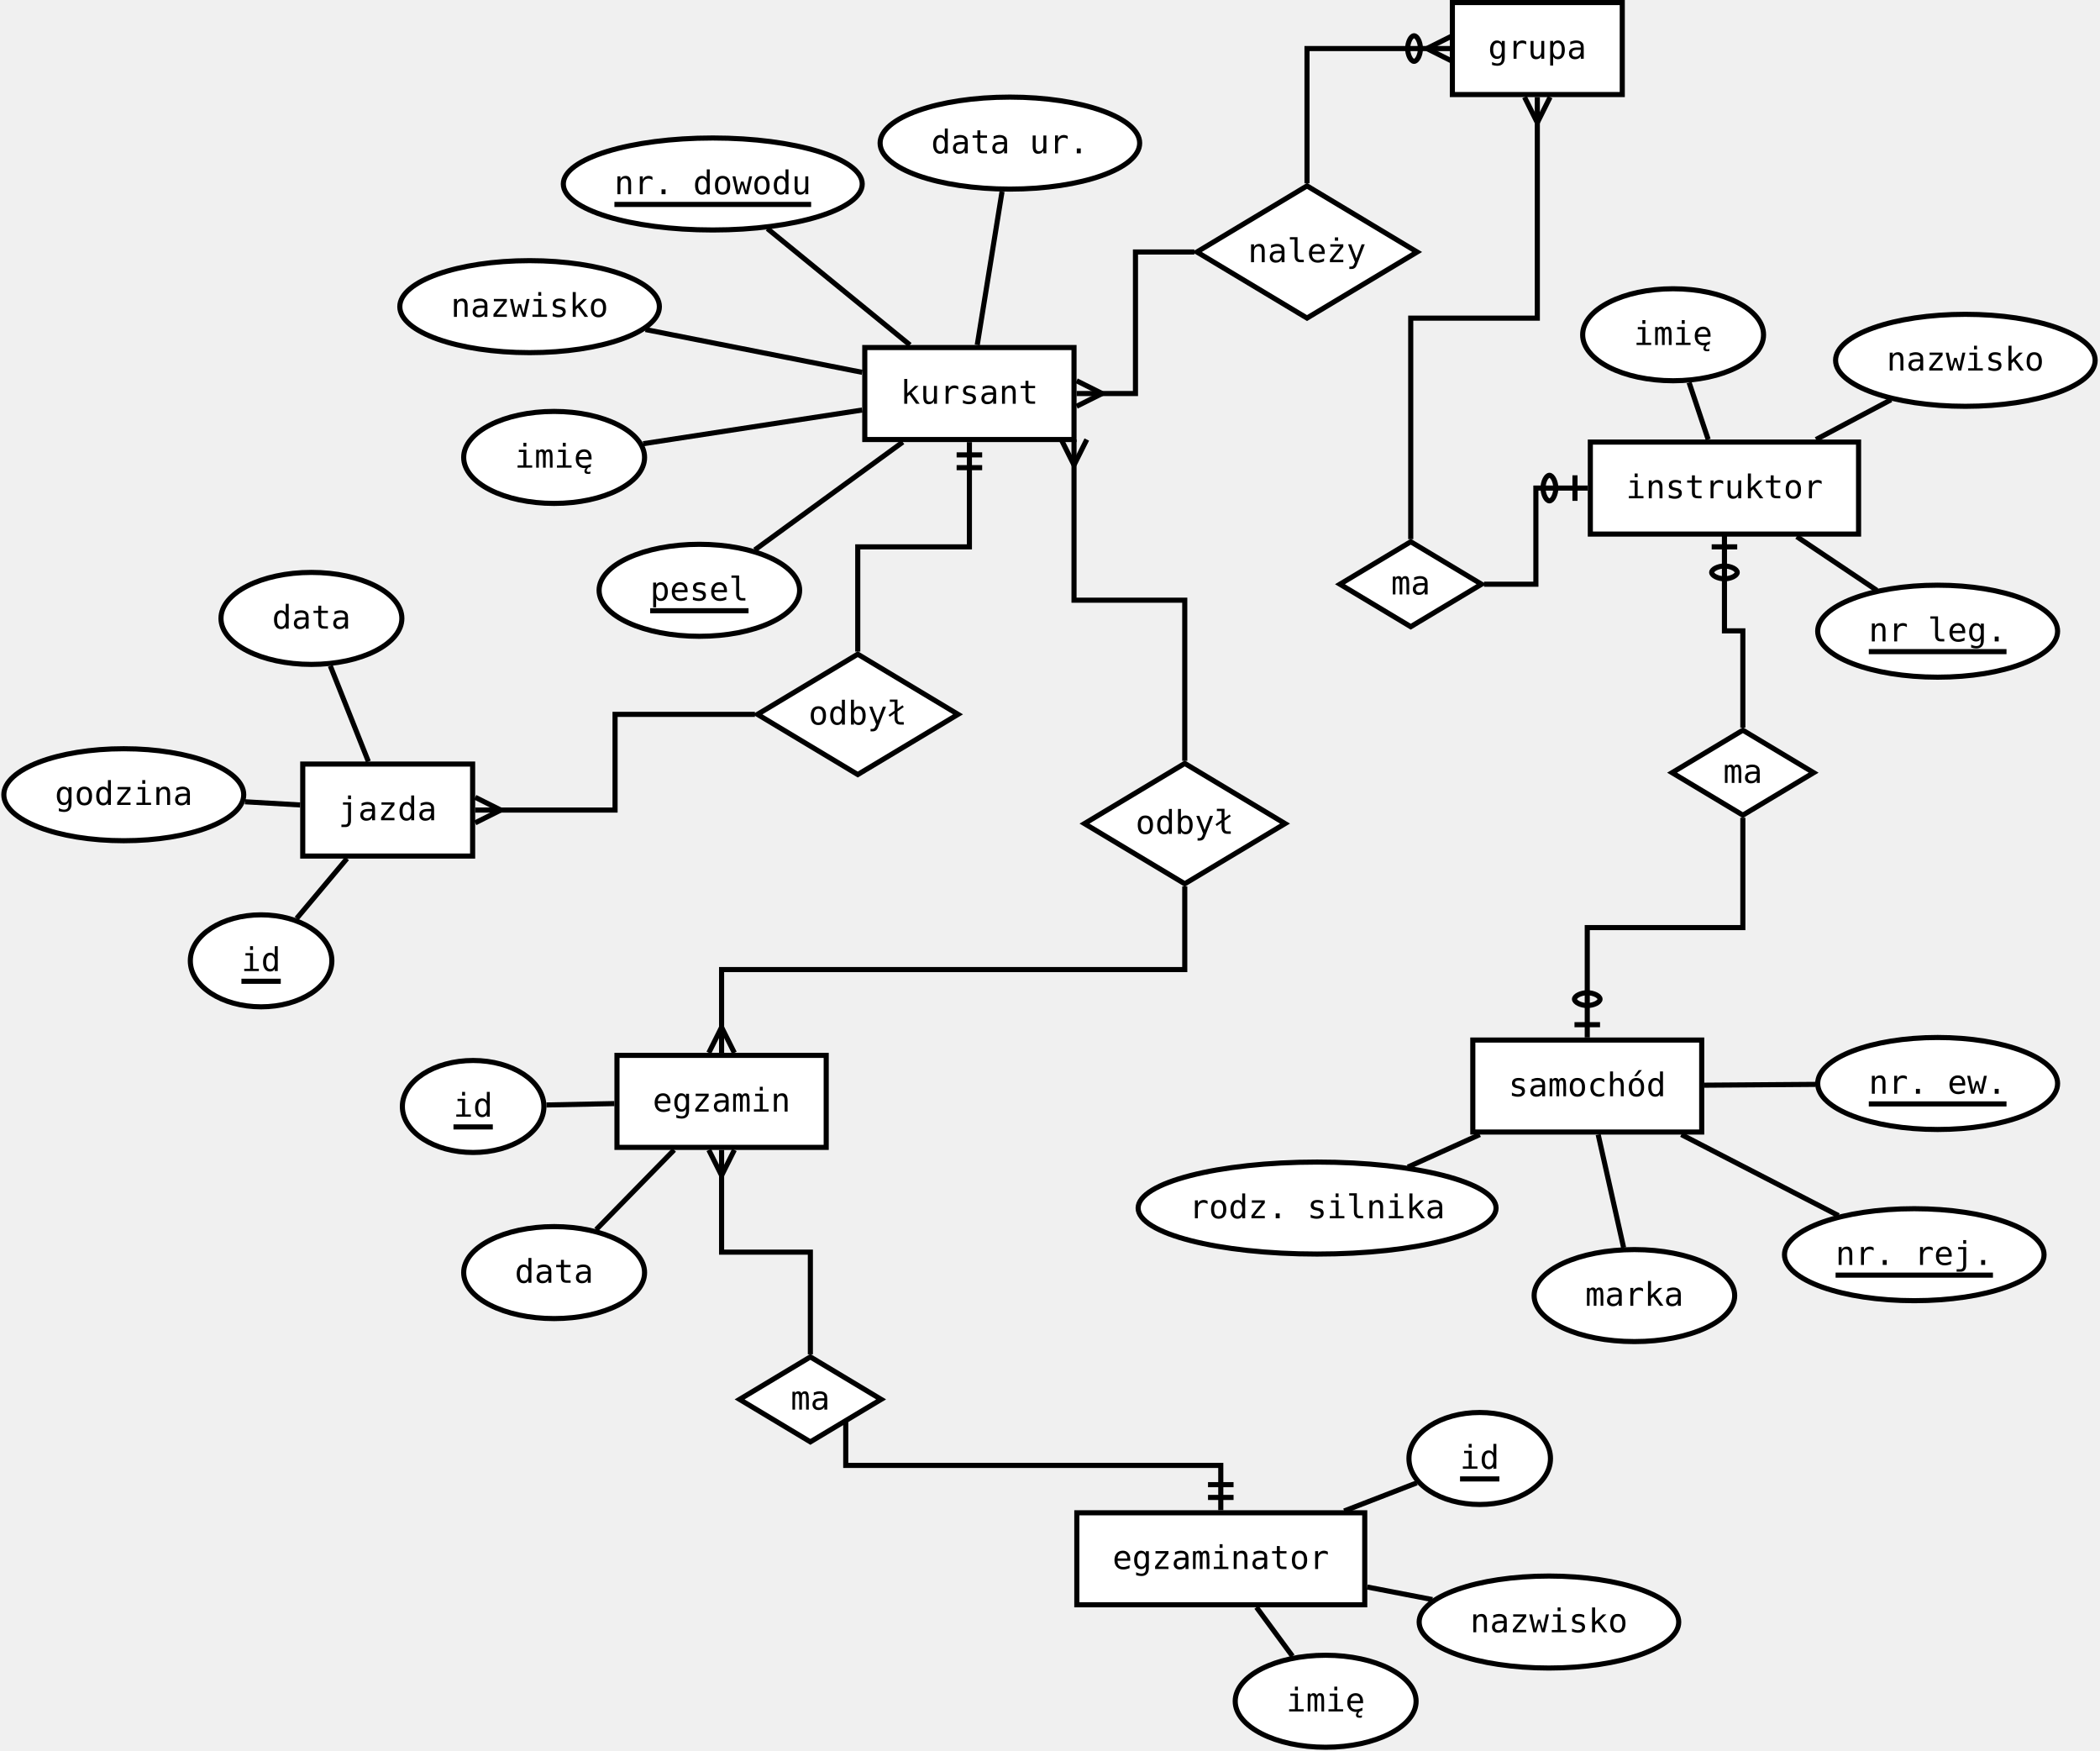
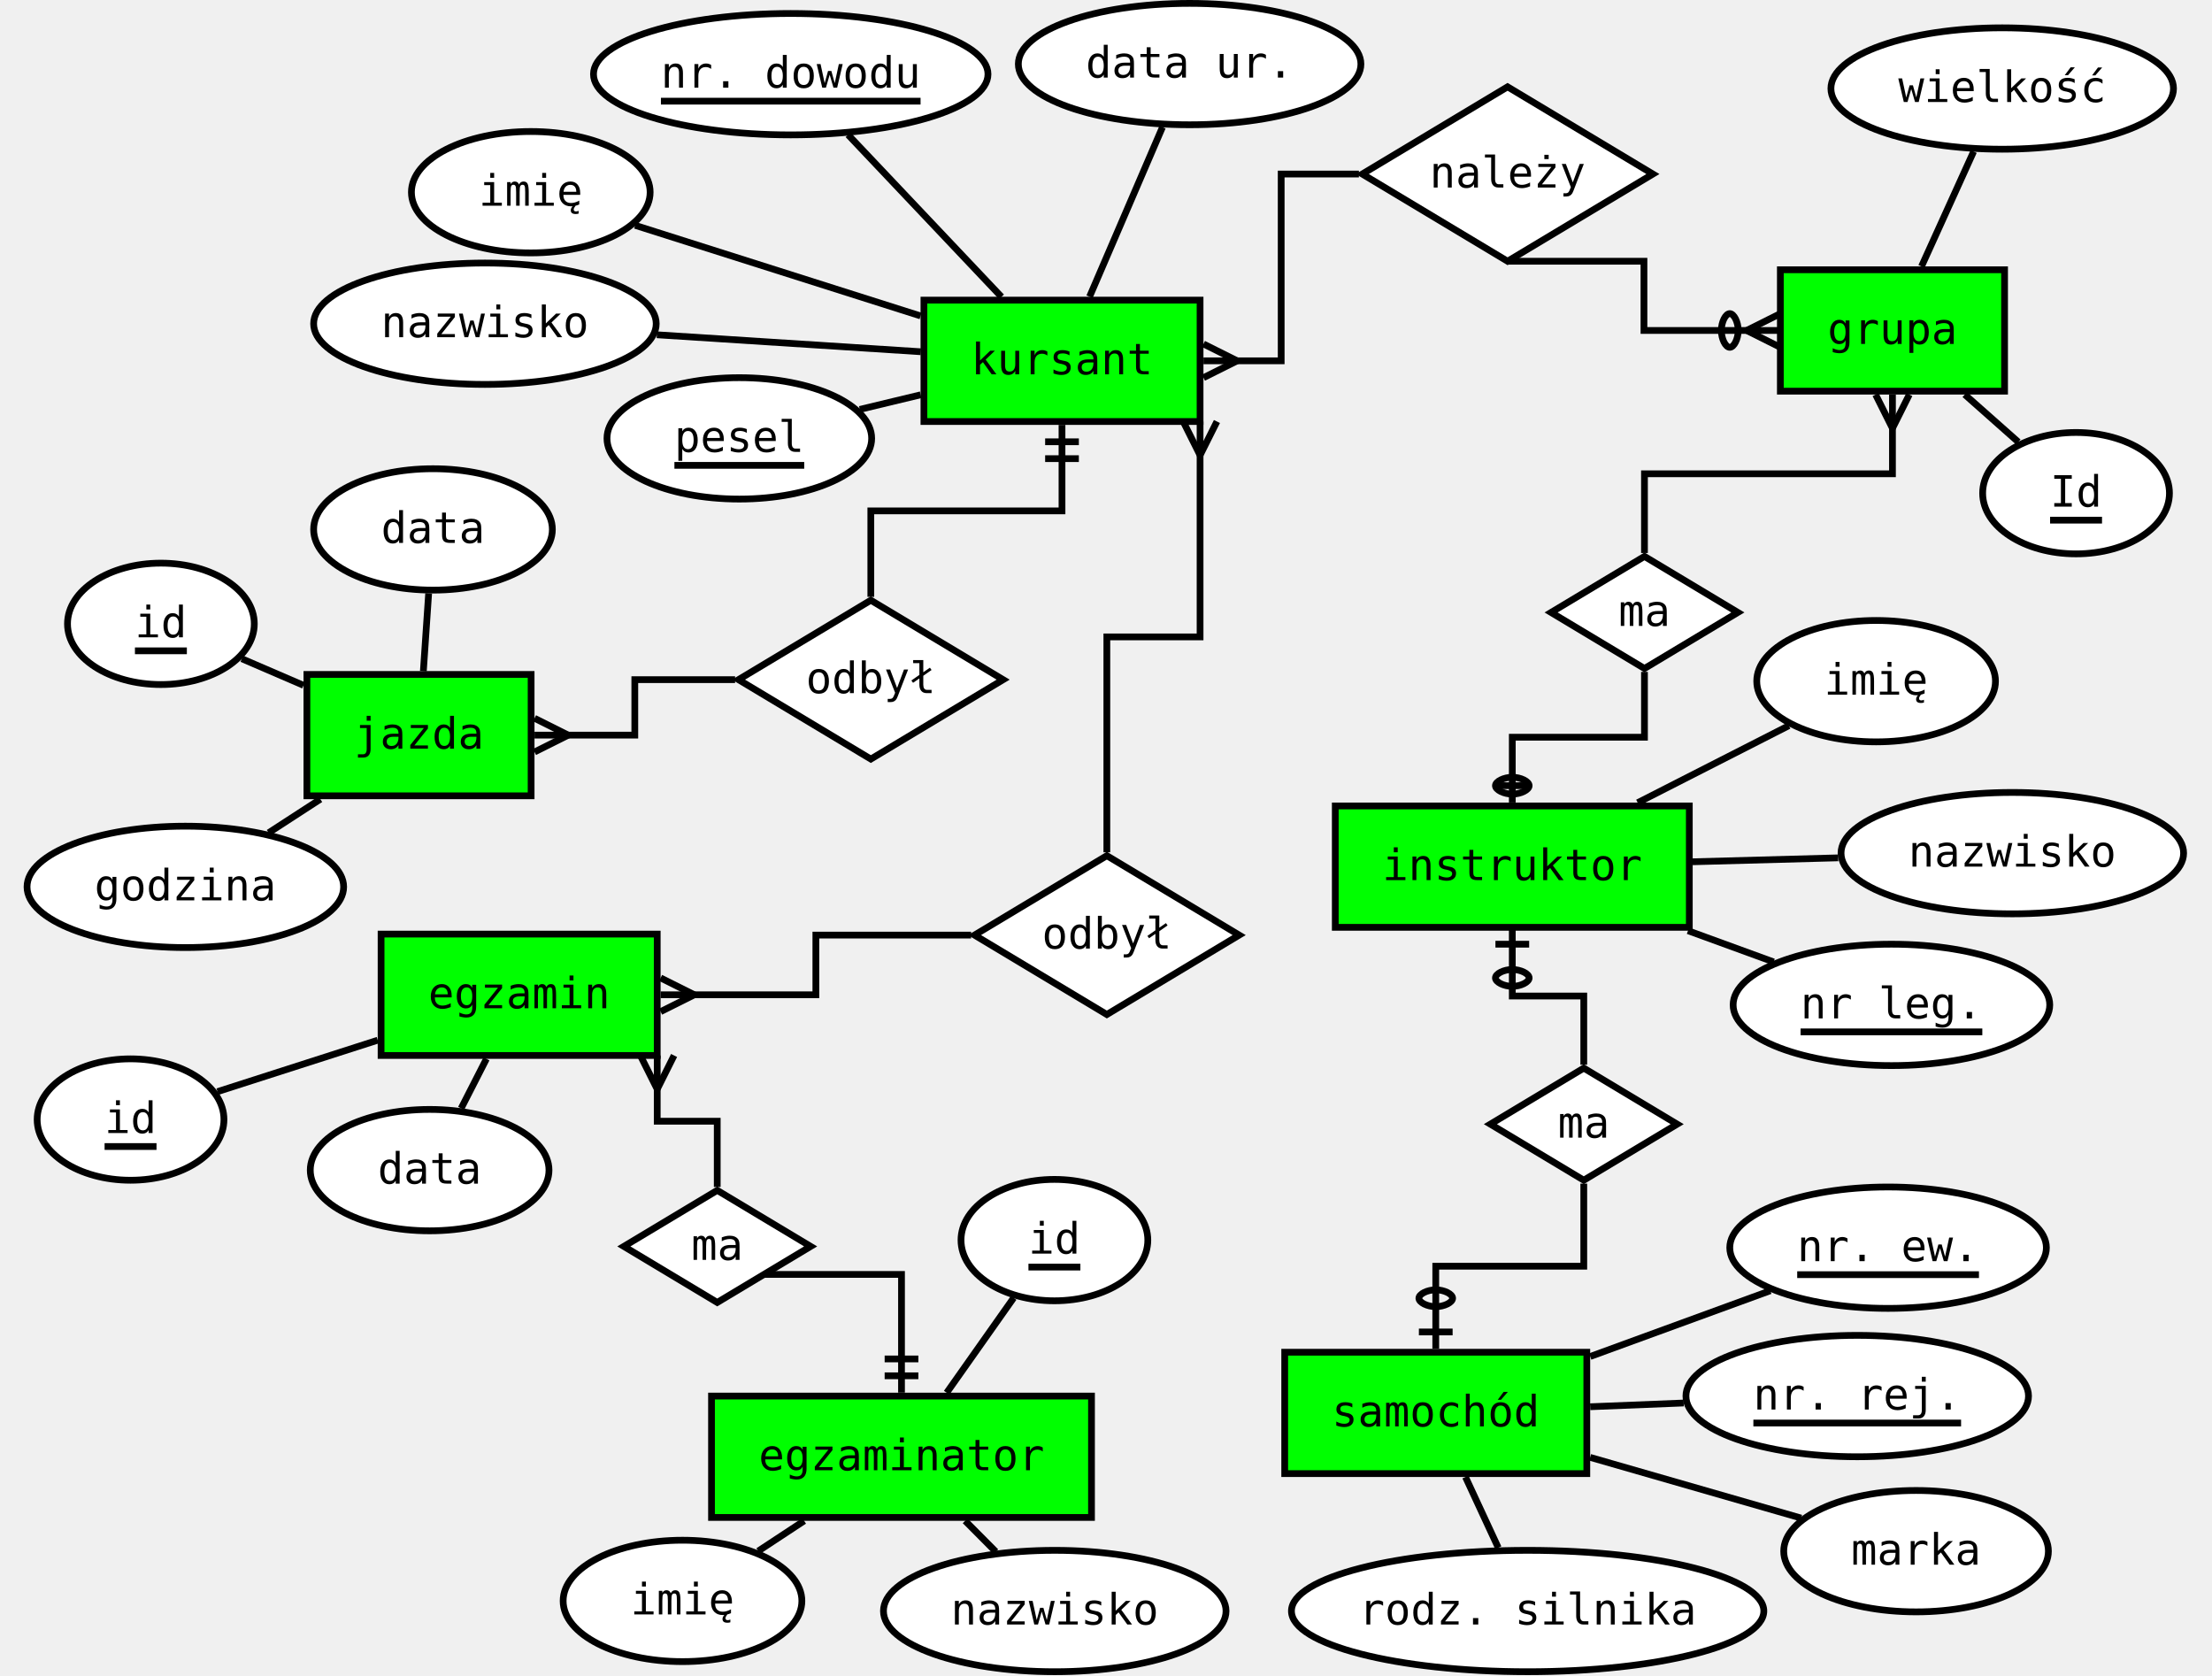
- <svg xmlns="http://www.w3.org/2000/svg" width="42cm" height="35cm" viewBox="-101 16 821 685">
-   <g>
-     <rect style="fill: #ffffff" x="237" y="152" width="81.9" height="36" />
+ <svg xmlns="http://www.w3.org/2000/svg" width="33cm" height="25cm" viewBox="-30 63 642 497">
+   <g>
+     <rect style="fill: #00ff00" x="237" y="152" width="81.9" height="36" />
    <rect style="fill: none; fill-opacity:0; stroke-width: 2; stroke: #000000" x="237" y="152" width="81.9" height="36" />
    <text font-size="12.8" style="fill: #000000;text-anchor:middle;font-family:monospace;font-style:normal;font-weight:normal" x="277.95" y="174">kursant</text>
  </g>
  <g>
-     <rect style="fill: #ffffff" x="521" y="189" width="105" height="36" />
-     <rect style="fill: none; fill-opacity:0; stroke-width: 2; stroke: #000000" x="521" y="189" width="105" height="36" />
-     <text font-size="12.8" style="fill: #000000;text-anchor:middle;font-family:monospace;font-style:normal;font-weight:normal" x="573.5" y="211">instruktor</text>
-   </g>
-   <g>
-     <rect style="fill: #ffffff" x="475" y="423" width="89.6" height="36" />
-     <rect style="fill: none; fill-opacity:0; stroke-width: 2; stroke: #000000" x="475" y="423" width="89.6" height="36" />
-     <text font-size="12.8" style="fill: #000000;text-anchor:middle;font-family:monospace;font-style:normal;font-weight:normal" x="519.8" y="445">samochód</text>
-   </g>
-   <g>
-     <ellipse style="fill: #ffffff" cx="115.4" cy="195" rx="35.4" ry="18" />
-     <ellipse style="fill: none; fill-opacity:0; stroke-width: 2; stroke: #000000" cx="115.4" cy="195" rx="35.4" ry="18" />
-     <text font-size="12.8" style="fill: #000000;text-anchor:middle;font-family:monospace;font-style:normal;font-weight:normal" x="115.4" y="199">imię</text>
-   </g>
-   <g>
-     <ellipse style="fill: #ffffff" cx="105.8" cy="136" rx="50.8" ry="18" />
-     <ellipse style="fill: none; fill-opacity:0; stroke-width: 2; stroke: #000000" cx="105.8" cy="136" rx="50.8" ry="18" />
-     <text font-size="12.8" style="fill: #000000;text-anchor:middle;font-family:monospace;font-style:normal;font-weight:normal" x="105.8" y="140">nazwisko</text>
-   </g>
-   <g>
-     <ellipse style="fill: #ffffff" cx="177.5" cy="88" rx="58.5" ry="18" />
-     <ellipse style="fill: none; fill-opacity:0; stroke-width: 2; stroke: #000000" cx="177.5" cy="88" rx="58.5" ry="18" />
-     <text font-size="12.8" style="fill: #000000;text-anchor:middle;font-family:monospace;font-style:normal;font-weight:normal" x="177.5" y="92">nr. dowodu</text>
-     <line style="fill: none; fill-opacity:0; stroke-width: 2; stroke: #000000" x1="139" y1="96" x2="216" y2="96" />
-   </g>
-   <g>
-     <ellipse style="fill: #ffffff" cx="293.8" cy="72" rx="50.8" ry="18" />
-     <ellipse style="fill: none; fill-opacity:0; stroke-width: 2; stroke: #000000" cx="293.8" cy="72" rx="50.8" ry="18" />
-     <text font-size="12.8" style="fill: #000000;text-anchor:middle;font-family:monospace;font-style:normal;font-weight:normal" x="293.8" y="76">data ur.</text>
-   </g>
-   <g>
-     <ellipse style="fill: #ffffff" cx="172.25" cy="247" rx="39.25" ry="18" />
-     <ellipse style="fill: none; fill-opacity:0; stroke-width: 2; stroke: #000000" cx="172.25" cy="247" rx="39.25" ry="18" />
-     <text font-size="12.8" style="fill: #000000;text-anchor:middle;font-family:monospace;font-style:normal;font-weight:normal" x="172.25" y="251">pesel</text>
-     <line style="fill: none; fill-opacity:0; stroke-width: 2; stroke: #000000" x1="153" y1="255" x2="191.5" y2="255" />
-   </g>
-   <line style="fill: none; fill-opacity:0; stroke-width: 2; stroke: #000000" x1="193.953" y1="231.19" x2="251.873" y2="188.996" />
-   <line style="fill: none; fill-opacity:0; stroke-width: 2; stroke: #000000" x1="150.263" y1="189.638" x2="235.993" y2="176.453" />
-   <line style="fill: none; fill-opacity:0; stroke-width: 2; stroke: #000000" x1="151.16" y1="144.959" x2="235.995" y2="161.714" />
-   <line style="fill: none; fill-opacity:0; stroke-width: 2; stroke: #000000" x1="198.897" y1="105.467" x2="254.677" y2="151.001" />
-   <line style="fill: none; fill-opacity:0; stroke-width: 2; stroke: #000000" x1="290.733" y1="90.961" x2="281.023" y2="150.997" />
-   <g>
-     <ellipse style="fill: #ffffff" cx="553.4" cy="147" rx="35.4" ry="18" />
-     <ellipse style="fill: none; fill-opacity:0; stroke-width: 2; stroke: #000000" cx="553.4" cy="147" rx="35.4" ry="18" />
-     <text font-size="12.8" style="fill: #000000;text-anchor:middle;font-family:monospace;font-style:normal;font-weight:normal" x="553.4" y="151">imię</text>
-   </g>
-   <g>
-     <ellipse style="fill: #ffffff" cx="667.8" cy="157" rx="50.8" ry="18" />
-     <ellipse style="fill: none; fill-opacity:0; stroke-width: 2; stroke: #000000" cx="667.8" cy="157" rx="50.8" ry="18" />
-     <text font-size="12.8" style="fill: #000000;text-anchor:middle;font-family:monospace;font-style:normal;font-weight:normal" x="667.8" y="161">nazwisko</text>
-   </g>
-   <g>
-     <ellipse style="fill: #ffffff" cx="656.95" cy="263" rx="46.95" ry="18" />
-     <ellipse style="fill: none; fill-opacity:0; stroke-width: 2; stroke: #000000" cx="656.95" cy="263" rx="46.95" ry="18" />
-     <text font-size="12.8" style="fill: #000000;text-anchor:middle;font-family:monospace;font-style:normal;font-weight:normal" x="656.95" y="267">nr leg.</text>
-     <line style="fill: none; fill-opacity:0; stroke-width: 2; stroke: #000000" x1="630" y1="271" x2="683.9" y2="271" />
-   </g>
-   <line style="fill: none; fill-opacity:0; stroke-width: 2; stroke: #000000" x1="633.154" y1="247.031" x2="601.799" y2="225.99" />
-   <line style="fill: none; fill-opacity:0; stroke-width: 2; stroke: #000000" x1="638.688" y1="172.436" x2="609.346" y2="187.994" />
-   <line style="fill: none; fill-opacity:0; stroke-width: 2; stroke: #000000" x1="559.664" y1="165.699" x2="567.135" y2="188.001" />
-   <g>
-     <rect style="fill: #ffffff" x="17" y="315" width="66.5" height="36" />
-     <rect style="fill: none; fill-opacity:0; stroke-width: 2; stroke: #000000" x="17" y="315" width="66.5" height="36" />
-     <text font-size="12.8" style="fill: #000000;text-anchor:middle;font-family:monospace;font-style:normal;font-weight:normal" x="50.25" y="337">jazda</text>
-   </g>
-   <g>
-     <ellipse style="fill: #ffffff" cx="538.25" cy="523" rx="39.25" ry="18" />
-     <ellipse style="fill: none; fill-opacity:0; stroke-width: 2; stroke: #000000" cx="538.25" cy="523" rx="39.25" ry="18" />
-     <text font-size="12.8" style="fill: #000000;text-anchor:middle;font-family:monospace;font-style:normal;font-weight:normal" x="538.25" y="527">marka</text>
-   </g>
-   <g>
-     <ellipse style="fill: #ffffff" cx="647.8" cy="507" rx="50.8" ry="18" />
-     <ellipse style="fill: none; fill-opacity:0; stroke-width: 2; stroke: #000000" cx="647.8" cy="507" rx="50.8" ry="18" />
-     <text font-size="12.8" style="fill: #000000;text-anchor:middle;font-family:monospace;font-style:normal;font-weight:normal" x="647.8" y="511">nr. rej.</text>
-     <line style="fill: none; fill-opacity:0; stroke-width: 2; stroke: #000000" x1="617" y1="515" x2="678.6" y2="515" />
-   </g>
-   <g>
-     <rect style="fill: #ffffff" x="140" y="429" width="81.9" height="36" />
-     <rect style="fill: none; fill-opacity:0; stroke-width: 2; stroke: #000000" x="140" y="429" width="81.9" height="36" />
-     <text font-size="12.8" style="fill: #000000;text-anchor:middle;font-family:monospace;font-style:normal;font-weight:normal" x="180.95" y="451">egzamin</text>
-   </g>
-   <line style="fill: none; fill-opacity:0; stroke-width: 2; stroke: #000000" x1="534.034" y1="504.262" x2="524.075" y2="459.999" />
-   <line style="fill: none; fill-opacity:0; stroke-width: 2; stroke: #000000" x1="618.136" y1="491.704" x2="556.613" y2="459.981" />
-   <g>
-     <rect style="fill: #ffffff" x="320" y="608" width="112.7" height="36" />
-     <rect style="fill: none; fill-opacity:0; stroke-width: 2; stroke: #000000" x="320" y="608" width="112.7" height="36" />
-     <text font-size="12.8" style="fill: #000000;text-anchor:middle;font-family:monospace;font-style:normal;font-weight:normal" x="376.35" y="630">egzaminator</text>
-   </g>
-   <g>
-     <rect style="fill: #ffffff" x="467" y="17" width="66.5" height="36" />
-     <rect style="fill: none; fill-opacity:0; stroke-width: 2; stroke: #000000" x="467" y="17" width="66.5" height="36" />
-     <text font-size="12.8" style="fill: #000000;text-anchor:middle;font-family:monospace;font-style:normal;font-weight:normal" x="500.25" y="39">grupa</text>
-   </g>
-   <g>
-     <ellipse style="fill: #ffffff" cx="656.95" cy="440" rx="46.95" ry="18" />
-     <ellipse style="fill: none; fill-opacity:0; stroke-width: 2; stroke: #000000" cx="656.95" cy="440" rx="46.95" ry="18" />
-     <text font-size="12.8" style="fill: #000000;text-anchor:middle;font-family:monospace;font-style:normal;font-weight:normal" x="656.95" y="444">nr. ew.</text>
-     <line style="fill: none; fill-opacity:0; stroke-width: 2; stroke: #000000" x1="630" y1="448" x2="683.9" y2="448" />
-   </g>
-   <line style="fill: none; fill-opacity:0; stroke-width: 2; stroke: #000000" x1="609.135" y1="440.349" x2="565.472" y2="440.667" />
+     <rect style="fill: #00ff00" x="359" y="302" width="105" height="36" />
+     <rect style="fill: none; fill-opacity:0; stroke-width: 2; stroke: #000000" x="359" y="302" width="105" height="36" />
+     <text font-size="12.8" style="fill: #000000;text-anchor:middle;font-family:monospace;font-style:normal;font-weight:normal" x="411.5" y="324">instruktor</text>
+   </g>
+   <g>
+     <rect style="fill: #00ff00" x="344" y="464" width="89.6" height="36" />
+     <rect style="fill: none; fill-opacity:0; stroke-width: 2; stroke: #000000" x="344" y="464" width="89.6" height="36" />
+     <text font-size="12.8" style="fill: #000000;text-anchor:middle;font-family:monospace;font-style:normal;font-weight:normal" x="388.8" y="486">samochód</text>
+   </g>
+   <g>
+     <ellipse style="fill: #ffffff" cx="120.4" cy="120" rx="35.4" ry="18" />
+     <ellipse style="fill: none; fill-opacity:0; stroke-width: 2; stroke: #000000" cx="120.4" cy="120" rx="35.4" ry="18" />
+     <text font-size="12.8" style="fill: #000000;text-anchor:middle;font-family:monospace;font-style:normal;font-weight:normal" x="120.4" y="124">imię</text>
+   </g>
+   <g>
+     <ellipse style="fill: #ffffff" cx="106.8" cy="159" rx="50.8" ry="18" />
+     <ellipse style="fill: none; fill-opacity:0; stroke-width: 2; stroke: #000000" cx="106.8" cy="159" rx="50.8" ry="18" />
+     <text font-size="12.8" style="fill: #000000;text-anchor:middle;font-family:monospace;font-style:normal;font-weight:normal" x="106.8" y="163">nazwisko</text>
+   </g>
+   <g>
+     <ellipse style="fill: #ffffff" cx="197.5" cy="85" rx="58.5" ry="18" />
+     <ellipse style="fill: none; fill-opacity:0; stroke-width: 2; stroke: #000000" cx="197.5" cy="85" rx="58.5" ry="18" />
+     <text font-size="12.8" style="fill: #000000;text-anchor:middle;font-family:monospace;font-style:normal;font-weight:normal" x="197.5" y="89">nr. dowodu</text>
+     <line style="fill: none; fill-opacity:0; stroke-width: 2; stroke: #000000" x1="159" y1="93" x2="236" y2="93" />
+   </g>
+   <g>
+     <ellipse style="fill: #ffffff" cx="315.8" cy="82" rx="50.8" ry="18" />
+     <ellipse style="fill: none; fill-opacity:0; stroke-width: 2; stroke: #000000" cx="315.8" cy="82" rx="50.8" ry="18" />
+     <text font-size="12.8" style="fill: #000000;text-anchor:middle;font-family:monospace;font-style:normal;font-weight:normal" x="315.8" y="86">data ur.</text>
+   </g>
+   <g>
+     <ellipse style="fill: #ffffff" cx="182.25" cy="193" rx="39.25" ry="18" />
+     <ellipse style="fill: none; fill-opacity:0; stroke-width: 2; stroke: #000000" cx="182.25" cy="193" rx="39.25" ry="18" />
+     <text font-size="12.8" style="fill: #000000;text-anchor:middle;font-family:monospace;font-style:normal;font-weight:normal" x="182.25" y="197">pesel</text>
+     <line style="fill: none; fill-opacity:0; stroke-width: 2; stroke: #000000" x1="163" y1="201" x2="201.5" y2="201" />
+   </g>
+   <line style="fill: none; fill-opacity:0; stroke-width: 2; stroke: #000000" x1="217.974" y1="184.414" x2="236.035" y2="180.074" />
+   <line style="fill: none; fill-opacity:0; stroke-width: 2; stroke: #000000" x1="151.364" y1="129.827" x2="236.005" y2="156.688" />
+   <line style="fill: none; fill-opacity:0; stroke-width: 2; stroke: #000000" x1="157.788" y1="162.277" x2="236.082" y2="167.309" />
+   <line style="fill: none; fill-opacity:0; stroke-width: 2; stroke: #000000" x1="214.509" y1="102.971" x2="259.998" y2="151.033" />
+   <line style="fill: none; fill-opacity:0; stroke-width: 2; stroke: #000000" x1="307.749" y1="100.718" x2="286.123" y2="150.997" />
+   <g>
+     <ellipse style="fill: #ffffff" cx="519.4" cy="265" rx="35.4" ry="18" />
+     <ellipse style="fill: none; fill-opacity:0; stroke-width: 2; stroke: #000000" cx="519.4" cy="265" rx="35.4" ry="18" />
+     <text font-size="12.8" style="fill: #000000;text-anchor:middle;font-family:monospace;font-style:normal;font-weight:normal" x="519.4" y="269">imię</text>
+   </g>
+   <g>
+     <ellipse style="fill: #ffffff" cx="559.8" cy="316" rx="50.8" ry="18" />
+     <ellipse style="fill: none; fill-opacity:0; stroke-width: 2; stroke: #000000" cx="559.8" cy="316" rx="50.8" ry="18" />
+     <text font-size="12.8" style="fill: #000000;text-anchor:middle;font-family:monospace;font-style:normal;font-weight:normal" x="559.8" y="320">nazwisko</text>
+   </g>
+   <g>
+     <ellipse style="fill: #ffffff" cx="523.95" cy="361" rx="46.95" ry="18" />
+     <ellipse style="fill: none; fill-opacity:0; stroke-width: 2; stroke: #000000" cx="523.95" cy="361" rx="46.95" ry="18" />
+     <text font-size="12.8" style="fill: #000000;text-anchor:middle;font-family:monospace;font-style:normal;font-weight:normal" x="523.95" y="365">nr leg.</text>
+     <line style="fill: none; fill-opacity:0; stroke-width: 2; stroke: #000000" x1="497" y1="369" x2="550.9" y2="369" />
+   </g>
+   <line style="fill: none; fill-opacity:0; stroke-width: 2; stroke: #000000" x1="489.002" y1="348.258" x2="463.607" y2="338.999" />
+   <line style="fill: none; fill-opacity:0; stroke-width: 2; stroke: #000000" x1="508.152" y1="317.393" x2="464.976" y2="318.558" />
+   <line style="fill: none; fill-opacity:0; stroke-width: 2; stroke: #000000" x1="493.518" y1="278.193" x2="448.696" y2="301.04" />
+   <g>
+     <rect style="fill: #00ff00" x="54" y="263" width="66.5" height="36" />
+     <rect style="fill: none; fill-opacity:0; stroke-width: 2; stroke: #000000" x="54" y="263" width="66.5" height="36" />
+     <text font-size="12.8" style="fill: #000000;text-anchor:middle;font-family:monospace;font-style:normal;font-weight:normal" x="87.25" y="285">jazda</text>
+   </g>
+   <g>
+     <ellipse style="fill: #ffffff" cx="531.25" cy="523" rx="39.25" ry="18" />
+     <ellipse style="fill: none; fill-opacity:0; stroke-width: 2; stroke: #000000" cx="531.25" cy="523" rx="39.25" ry="18" />
+     <text font-size="12.8" style="fill: #000000;text-anchor:middle;font-family:monospace;font-style:normal;font-weight:normal" x="531.25" y="527">marka</text>
+   </g>
+   <g>
+     <ellipse style="fill: #ffffff" cx="513.8" cy="477" rx="50.8" ry="18" />
+     <ellipse style="fill: none; fill-opacity:0; stroke-width: 2; stroke: #000000" cx="513.8" cy="477" rx="50.8" ry="18" />
+     <text font-size="12.8" style="fill: #000000;text-anchor:middle;font-family:monospace;font-style:normal;font-weight:normal" x="513.8" y="481">nr. rej.</text>
+     <line style="fill: none; fill-opacity:0; stroke-width: 2; stroke: #000000" x1="483" y1="485" x2="544.6" y2="485" />
+   </g>
+   <g>
+     <rect style="fill: #00ff00" x="76" y="340" width="81.9" height="36" />
+     <rect style="fill: none; fill-opacity:0; stroke-width: 2; stroke: #000000" x="76" y="340" width="81.9" height="36" />
+     <text font-size="12.8" style="fill: #000000;text-anchor:middle;font-family:monospace;font-style:normal;font-weight:normal" x="116.95" y="362">egzamin</text>
+   </g>
+   <line style="fill: none; fill-opacity:0; stroke-width: 2; stroke: #000000" x1="497.168" y1="513.19" x2="434.585" y2="495.178" />
+   <line style="fill: none; fill-opacity:0; stroke-width: 2; stroke: #000000" x1="462.332" y1="479.059" x2="434.592" y2="480.168" />
+   <g>
+     <rect style="fill: #00ff00" x="174" y="477" width="112.7" height="36" />
+     <rect style="fill: none; fill-opacity:0; stroke-width: 2; stroke: #000000" x="174" y="477" width="112.7" height="36" />
+     <text font-size="12.8" style="fill: #000000;text-anchor:middle;font-family:monospace;font-style:normal;font-weight:normal" x="230.35" y="499">egzaminator</text>
+   </g>
+   <g>
+     <rect style="fill: #00ff00" x="491" y="143" width="66.5" height="36" />
+     <rect style="fill: none; fill-opacity:0; stroke-width: 2; stroke: #000000" x="491" y="143" width="66.5" height="36" />
+     <text font-size="12.8" style="fill: #000000;text-anchor:middle;font-family:monospace;font-style:normal;font-weight:normal" x="524.25" y="165">grupa</text>
+   </g>
+   <g>
+     <ellipse style="fill: #ffffff" cx="522.95" cy="433" rx="46.95" ry="18" />
+     <ellipse style="fill: none; fill-opacity:0; stroke-width: 2; stroke: #000000" cx="522.95" cy="433" rx="46.95" ry="18" />
+     <text font-size="12.8" style="fill: #000000;text-anchor:middle;font-family:monospace;font-style:normal;font-weight:normal" x="522.95" y="437">nr. ew.</text>
+     <line style="fill: none; fill-opacity:0; stroke-width: 2; stroke: #000000" x1="496" y1="441" x2="549.9" y2="441" />
+   </g>
+   <line style="fill: none; fill-opacity:0; stroke-width: 2; stroke: #000000" x1="488.021" y1="445.758" x2="434.603" y2="465.27" />
  <g>
    <polygon style="fill: #ffffff" points="423,244.62 450.7,228 478.4,244.62 450.7,261.24 " />
    <polygon style="fill: none; fill-opacity:0; stroke-width: 2; stroke: #000000" points="423,244.62 450.7,228 478.4,244.62 450.7,261.24 " />
    <text font-size="12.8" style="fill: #000000;text-anchor:end;font-family:monospace;font-style:normal;font-weight:normal" x="417" y="238.62" />
    <text font-size="12.8" style="fill: #000000;text-anchor:start;font-family:monospace;font-style:normal;font-weight:normal" x="484.4" y="238.62" />
    <text font-size="12.8" style="fill: #000000;text-anchor:middle;font-family:monospace;font-style:normal;font-weight:normal" x="450.7" y="248.62">ma</text>
  </g>
  <g>
-     <polyline style="fill: none; fill-opacity:0; stroke-width: 2; stroke: #000000" points="500.25,54.009 500.25,140.5 450.7,140.5 450.7,226.991 " />
-     <line style="fill: none; fill-opacity:0; stroke-width: 2; stroke: #000000" x1="500.25" y1="64.009" x2="505.25" y2="54.009" />
-     <line style="fill: none; fill-opacity:0; stroke-width: 2; stroke: #000000" x1="500.25" y1="64.009" x2="495.25" y2="54.009" />
-   </g>
-   <g>
-     <polyline style="fill: none; fill-opacity:0; stroke-width: 2; stroke: #000000" points="479.385,244.62 499.689,244.62 499.689,207 519.993,207 " />
-     <line style="fill: none; fill-opacity:0; stroke-width: 2; stroke: #000000" x1="514.993" y1="202" x2="514.993" y2="212" />
-     <path style="fill: none; fill-opacity:0; stroke-width: 2; stroke: #000000" d="M 507.493 207 C 507.493,209.5 506.243,212 504.993,212 C 503.743,212 502.493,209.5 502.493,207 C 502.493,204.5 503.743,202 504.993,202 C 506.243,202 507.493,204.5 507.493,207" />
-   </g>
-   <g>
-     <ellipse style="fill: #ffffff" cx="20.4" cy="258" rx="35.4" ry="18" />
-     <ellipse style="fill: none; fill-opacity:0; stroke-width: 2; stroke: #000000" cx="20.4" cy="258" rx="35.4" ry="18" />
-     <text font-size="12.8" style="fill: #000000;text-anchor:middle;font-family:monospace;font-style:normal;font-weight:normal" x="20.4" y="262">data</text>
-   </g>
-   <g>
-     <ellipse style="fill: #ffffff" cx="0.7" cy="392" rx="27.7" ry="18" />
-     <ellipse style="fill: none; fill-opacity:0; stroke-width: 2; stroke: #000000" cx="0.7" cy="392" rx="27.7" ry="18" />
-     <text font-size="12.8" style="fill: #000000;text-anchor:middle;font-family:monospace;font-style:normal;font-weight:normal" x="0.7" y="396">id</text>
-     <line style="fill: none; fill-opacity:0; stroke-width: 2; stroke: #000000" x1="-7" y1="400" x2="8.4" y2="400" />
-   </g>
-   <g>
-     <ellipse style="fill: #ffffff" cx="-53.05" cy="327" rx="46.95" ry="18" />
-     <ellipse style="fill: none; fill-opacity:0; stroke-width: 2; stroke: #000000" cx="-53.05" cy="327" rx="46.95" ry="18" />
-     <text font-size="12.8" style="fill: #000000;text-anchor:middle;font-family:monospace;font-style:normal;font-weight:normal" x="-53.05" y="331">godzina</text>
-   </g>
-   <line style="fill: none; fill-opacity:0; stroke-width: 2; stroke: #000000" x1="14.618" y1="375.428" x2="34.33" y2="351.956" />
-   <line style="fill: none; fill-opacity:0; stroke-width: 2; stroke: #000000" x1="-5.624" y1="329.755" x2="15.995" y2="331.01" />
-   <line style="fill: none; fill-opacity:0; stroke-width: 2; stroke: #000000" x1="27.793" y1="276.576" x2="42.693" y2="314.012" />
-   <g>
-     <polygon style="fill: #ffffff" points="195,295.55 234.25,272 273.5,295.55 234.25,319.1 " />
-     <polygon style="fill: none; fill-opacity:0; stroke-width: 2; stroke: #000000" points="195,295.55 234.25,272 273.5,295.55 234.25,319.1 " />
-     <text font-size="12.8" style="fill: #000000;text-anchor:end;font-family:monospace;font-style:normal;font-weight:normal" x="189" y="289.55" />
-     <text font-size="12.8" style="fill: #000000;text-anchor:start;font-family:monospace;font-style:normal;font-weight:normal" x="279.5" y="289.55" />
-     <text font-size="12.8" style="fill: #000000;text-anchor:middle;font-family:monospace;font-style:normal;font-weight:normal" x="234.25" y="299.55">odbył</text>
-   </g>
-   <g>
-     <polyline style="fill: none; fill-opacity:0; stroke-width: 2; stroke: #000000" points="277.95,189.009 277.95,230.002 234.25,230.002 234.25,270.994 " />
+     <polyline style="fill: none; fill-opacity:0; stroke-width: 2; stroke: #000000" points="524.25,180.009 524.25,203.5 450.7,203.5 450.7,226.991 " />
+     <line style="fill: none; fill-opacity:0; stroke-width: 2; stroke: #000000" x1="524.25" y1="190.009" x2="529.25" y2="180.009" />
+     <line style="fill: none; fill-opacity:0; stroke-width: 2; stroke: #000000" x1="524.25" y1="190.009" x2="519.25" y2="180.009" />
+   </g>
+   <g>
+     <polyline style="fill: none; fill-opacity:0; stroke-width: 2; stroke: #000000" points="450.7,262.249 450.7,281.62 411.5,281.62 411.5,300.991 " />
+     <line style="fill: none; fill-opacity:0; stroke-width: 2; stroke: #000000" x1="416.5" y1="295.991" x2="406.5" y2="295.991" />
+     <path style="fill: none; fill-opacity:0; stroke-width: 2; stroke: #000000" d="M 411.5 293.491 C 414,293.491 416.5,294.741 416.5,295.991 C 416.5,297.241 414,298.491 411.5,298.491 C 409,298.491 406.5,297.241 406.5,295.991 C 406.5,294.741 409,293.491 411.5,293.491" />
+   </g>
+   <g>
+     <ellipse style="fill: #ffffff" cx="91.4" cy="220" rx="35.4" ry="18" />
+     <ellipse style="fill: none; fill-opacity:0; stroke-width: 2; stroke: #000000" cx="91.4" cy="220" rx="35.4" ry="18" />
+     <text font-size="12.8" style="fill: #000000;text-anchor:middle;font-family:monospace;font-style:normal;font-weight:normal" x="91.4" y="224">data</text>
+   </g>
+   <g>
+     <ellipse style="fill: #ffffff" cx="10.7" cy="248" rx="27.7" ry="18" />
+     <ellipse style="fill: none; fill-opacity:0; stroke-width: 2; stroke: #000000" cx="10.7" cy="248" rx="27.7" ry="18" />
+     <text font-size="12.8" style="fill: #000000;text-anchor:middle;font-family:monospace;font-style:normal;font-weight:normal" x="10.7" y="252">id</text>
+     <line style="fill: none; fill-opacity:0; stroke-width: 2; stroke: #000000" x1="3" y1="256" x2="18.4" y2="256" />
+   </g>
+   <g>
+     <ellipse style="fill: #ffffff" cx="17.95" cy="326" rx="46.95" ry="18" />
+     <ellipse style="fill: none; fill-opacity:0; stroke-width: 2; stroke: #000000" cx="17.95" cy="326" rx="46.95" ry="18" />
+     <text font-size="12.8" style="fill: #000000;text-anchor:middle;font-family:monospace;font-style:normal;font-weight:normal" x="17.95" y="330">godzina</text>
+   </g>
+   <line style="fill: none; fill-opacity:0; stroke-width: 2; stroke: #000000" x1="34.706" y1="258.349" x2="53.002" y2="266.236" />
+   <line style="fill: none; fill-opacity:0; stroke-width: 2; stroke: #000000" x1="42.66" y1="309.954" x2="57.997" y2="299.995" />
+   <line style="fill: none; fill-opacity:0; stroke-width: 2; stroke: #000000" x1="90.109" y1="238.973" x2="88.541" y2="262.027" />
+   <g>
+     <polygon style="fill: #ffffff" points="182,264.55 221.25,241 260.5,264.55 221.25,288.1 " />
+     <polygon style="fill: none; fill-opacity:0; stroke-width: 2; stroke: #000000" points="182,264.55 221.25,241 260.5,264.55 221.25,288.1 " />
+     <text font-size="12.8" style="fill: #000000;text-anchor:end;font-family:monospace;font-style:normal;font-weight:normal" x="176" y="258.55" />
+     <text font-size="12.8" style="fill: #000000;text-anchor:start;font-family:monospace;font-style:normal;font-weight:normal" x="266.5" y="258.55" />
+     <text font-size="12.8" style="fill: #000000;text-anchor:middle;font-family:monospace;font-style:normal;font-weight:normal" x="221.25" y="268.55">odbył</text>
+   </g>
+   <g>
+     <polyline style="fill: none; fill-opacity:0; stroke-width: 2; stroke: #000000" points="277.95,189.009 277.95,214.502 221.25,214.502 221.25,239.994 " />
    <line style="fill: none; fill-opacity:0; stroke-width: 2; stroke: #000000" x1="272.95" y1="194.009" x2="282.95" y2="194.009" />
    <line style="fill: none; fill-opacity:0; stroke-width: 2; stroke: #000000" x1="272.95" y1="199.009" x2="282.95" y2="199.009" />
  </g>
  <g>
-     <polyline style="fill: none; fill-opacity:0; stroke-width: 2; stroke: #000000" points="193.996,295.55 139.252,295.55 139.252,333 84.508,333 " />
-     <line style="fill: none; fill-opacity:0; stroke-width: 2; stroke: #000000" x1="94.508" y1="333" x2="84.508" y2="328" />
-     <line style="fill: none; fill-opacity:0; stroke-width: 2; stroke: #000000" x1="94.508" y1="333" x2="84.508" y2="338" />
-   </g>
-   <g>
-     <ellipse style="fill: #ffffff" cx="83.7" cy="449" rx="27.7" ry="18" />
-     <ellipse style="fill: none; fill-opacity:0; stroke-width: 2; stroke: #000000" cx="83.7" cy="449" rx="27.7" ry="18" />
-     <text font-size="12.8" style="fill: #000000;text-anchor:middle;font-family:monospace;font-style:normal;font-weight:normal" x="83.7" y="453">id</text>
-     <line style="fill: none; fill-opacity:0; stroke-width: 2; stroke: #000000" x1="76" y1="457" x2="91.4" y2="457" />
-   </g>
-   <g>
-     <ellipse style="fill: #ffffff" cx="115.4" cy="514" rx="35.4" ry="18" />
-     <ellipse style="fill: none; fill-opacity:0; stroke-width: 2; stroke: #000000" cx="115.4" cy="514" rx="35.4" ry="18" />
-     <text font-size="12.8" style="fill: #000000;text-anchor:middle;font-family:monospace;font-style:normal;font-weight:normal" x="115.4" y="518">data</text>
-   </g>
-   <line style="fill: none; fill-opacity:0; stroke-width: 2; stroke: #000000" x1="139.009" y1="447.863" x2="112.393" y2="448.41" />
-   <line style="fill: none; fill-opacity:0; stroke-width: 2; stroke: #000000" x1="162.37" y1="465.991" x2="131.86" y2="497.176" />
-   <g>
-     <polygon style="fill: #ffffff" points="188,563.62 215.7,547 243.4,563.62 215.7,580.24 " />
-     <polygon style="fill: none; fill-opacity:0; stroke-width: 2; stroke: #000000" points="188,563.62 215.7,547 243.4,563.62 215.7,580.24 " />
-     <text font-size="12.8" style="fill: #000000;text-anchor:end;font-family:monospace;font-style:normal;font-weight:normal" x="182" y="557.62" />
-     <text font-size="12.8" style="fill: #000000;text-anchor:start;font-family:monospace;font-style:normal;font-weight:normal" x="249.4" y="557.62" />
-     <text font-size="12.8" style="fill: #000000;text-anchor:middle;font-family:monospace;font-style:normal;font-weight:normal" x="215.7" y="567.62">ma</text>
-   </g>
-   <g>
-     <polyline style="fill: none; fill-opacity:0; stroke-width: 2; stroke: #000000" points="180.95,466.009 180.95,506 215.7,506 215.7,545.991 " />
-     <line style="fill: none; fill-opacity:0; stroke-width: 2; stroke: #000000" x1="180.95" y1="476.009" x2="185.95" y2="466.009" />
-     <line style="fill: none; fill-opacity:0; stroke-width: 2; stroke: #000000" x1="180.95" y1="476.009" x2="175.95" y2="466.009" />
-   </g>
-   <g>
-     <polyline style="fill: none; fill-opacity:0; stroke-width: 2; stroke: #000000" points="376.35,606.991 376.35,589.46 229.55,589.46 229.55,571.93 " />
-     <line style="fill: none; fill-opacity:0; stroke-width: 2; stroke: #000000" x1="381.35" y1="601.991" x2="371.35" y2="601.991" />
-     <line style="fill: none; fill-opacity:0; stroke-width: 2; stroke: #000000" x1="381.35" y1="596.991" x2="371.35" y2="596.991" />
-   </g>
-   <g>
-     <ellipse style="fill: #ffffff" cx="477.7" cy="586.75" rx="27.7" ry="18" />
-     <ellipse style="fill: none; fill-opacity:0; stroke-width: 2; stroke: #000000" cx="477.7" cy="586.75" rx="27.7" ry="18" />
-     <text font-size="12.8" style="fill: #000000;text-anchor:middle;font-family:monospace;font-style:normal;font-weight:normal" x="477.7" y="590.75">id</text>
-     <line style="fill: none; fill-opacity:0; stroke-width: 2; stroke: #000000" x1="470" y1="594.75" x2="485.4" y2="594.75" />
-   </g>
-   <g>
-     <ellipse style="fill: #ffffff" cx="504.8" cy="650.75" rx="50.8" ry="18" />
-     <ellipse style="fill: none; fill-opacity:0; stroke-width: 2; stroke: #000000" cx="504.8" cy="650.75" rx="50.8" ry="18" />
-     <text font-size="12.8" style="fill: #000000;text-anchor:middle;font-family:monospace;font-style:normal;font-weight:normal" x="504.8" y="654.75">nazwisko</text>
-   </g>
-   <g>
-     <ellipse style="fill: #ffffff" cx="417.4" cy="681.75" rx="35.4" ry="18" />
-     <ellipse style="fill: none; fill-opacity:0; stroke-width: 2; stroke: #000000" cx="417.4" cy="681.75" rx="35.4" ry="18" />
-     <text font-size="12.8" style="fill: #000000;text-anchor:middle;font-family:monospace;font-style:normal;font-weight:normal" x="417.4" y="685.75">imię</text>
-   </g>
-   <line style="fill: none; fill-opacity:0; stroke-width: 2; stroke: #000000" x1="459.187" y1="641.961" x2="433.692" y2="637.049" />
-   <line style="fill: none; fill-opacity:0; stroke-width: 2; stroke: #000000" x1="404.402" y1="664.097" x2="390.321" y2="644.974" />
-   <line style="fill: none; fill-opacity:0; stroke-width: 2; stroke: #000000" x1="453.055" y1="596.294" x2="424.65" y2="607.295" />
-   <g>
-     <polygon style="fill: #ffffff" points="323,338.3 362.25,314.75 401.5,338.3 362.25,361.85 " />
-     <polygon style="fill: none; fill-opacity:0; stroke-width: 2; stroke: #000000" points="323,338.3 362.25,314.75 401.5,338.3 362.25,361.85 " />
-     <text font-size="12.8" style="fill: #000000;text-anchor:end;font-family:monospace;font-style:normal;font-weight:normal" x="317" y="332.3" />
-     <text font-size="12.8" style="fill: #000000;text-anchor:start;font-family:monospace;font-style:normal;font-weight:normal" x="407.5" y="332.3" />
-     <text font-size="12.8" style="fill: #000000;text-anchor:middle;font-family:monospace;font-style:normal;font-weight:normal" x="362.25" y="342.3">odbył</text>
-   </g>
-   <g>
-     <polyline style="fill: none; fill-opacity:0; stroke-width: 2; stroke: #000000" points="318.9,188 318.9,250.872 362.25,250.872 362.25,313.744 " />
+     <polyline style="fill: none; fill-opacity:0; stroke-width: 2; stroke: #000000" points="180.996,264.55 151.252,264.55 151.252,281 121.508,281 " />
+     <line style="fill: none; fill-opacity:0; stroke-width: 2; stroke: #000000" x1="131.508" y1="281" x2="121.508" y2="276" />
+     <line style="fill: none; fill-opacity:0; stroke-width: 2; stroke: #000000" x1="131.508" y1="281" x2="121.508" y2="286" />
+   </g>
+   <g>
+     <ellipse style="fill: #ffffff" cx="1.7" cy="395" rx="27.7" ry="18" />
+     <ellipse style="fill: none; fill-opacity:0; stroke-width: 2; stroke: #000000" cx="1.7" cy="395" rx="27.7" ry="18" />
+     <text font-size="12.8" style="fill: #000000;text-anchor:middle;font-family:monospace;font-style:normal;font-weight:normal" x="1.7" y="399">id</text>
+     <line style="fill: none; fill-opacity:0; stroke-width: 2; stroke: #000000" x1="-6" y1="403" x2="9.4" y2="403" />
+   </g>
+   <g>
+     <ellipse style="fill: #ffffff" cx="90.4" cy="410" rx="35.4" ry="18" />
+     <ellipse style="fill: none; fill-opacity:0; stroke-width: 2; stroke: #000000" cx="90.4" cy="410" rx="35.4" ry="18" />
+     <text font-size="12.8" style="fill: #000000;text-anchor:middle;font-family:monospace;font-style:normal;font-weight:normal" x="90.4" y="414">data</text>
+   </g>
+   <line style="fill: none; fill-opacity:0; stroke-width: 2; stroke: #000000" x1="75.011" y1="371.464" x2="27.488" y2="386.721" />
+   <line style="fill: none; fill-opacity:0; stroke-width: 2; stroke: #000000" x1="107.247" y1="377.005" x2="99.75" y2="391.687" />
+   <g>
+     <polygon style="fill: #ffffff" points="148,432.62 175.7,416 203.4,432.62 175.7,449.24 " />
+     <polygon style="fill: none; fill-opacity:0; stroke-width: 2; stroke: #000000" points="148,432.62 175.7,416 203.4,432.62 175.7,449.24 " />
+     <text font-size="12.8" style="fill: #000000;text-anchor:end;font-family:monospace;font-style:normal;font-weight:normal" x="142" y="426.62" />
+     <text font-size="12.8" style="fill: #000000;text-anchor:start;font-family:monospace;font-style:normal;font-weight:normal" x="209.4" y="426.62" />
+     <text font-size="12.8" style="fill: #000000;text-anchor:middle;font-family:monospace;font-style:normal;font-weight:normal" x="175.7" y="436.62">ma</text>
+   </g>
+   <g>
+     <polyline style="fill: none; fill-opacity:0; stroke-width: 2; stroke: #000000" points="157.9,376 157.9,395.496 175.7,395.496 175.7,414.991 " />
+     <line style="fill: none; fill-opacity:0; stroke-width: 2; stroke: #000000" x1="157.9" y1="386" x2="162.9" y2="376" />
+     <line style="fill: none; fill-opacity:0; stroke-width: 2; stroke: #000000" x1="157.9" y1="386" x2="152.9" y2="376" />
+   </g>
+   <g>
+     <polyline style="fill: none; fill-opacity:0; stroke-width: 2; stroke: #000000" points="230.35,475.991 230.35,440.93 189.55,440.93 " />
+     <line style="fill: none; fill-opacity:0; stroke-width: 2; stroke: #000000" x1="235.35" y1="470.991" x2="225.35" y2="470.991" />
+     <line style="fill: none; fill-opacity:0; stroke-width: 2; stroke: #000000" x1="235.35" y1="465.991" x2="225.35" y2="465.991" />
+   </g>
+   <g>
+     <ellipse style="fill: #ffffff" cx="275.7" cy="430.75" rx="27.7" ry="18" />
+     <ellipse style="fill: none; fill-opacity:0; stroke-width: 2; stroke: #000000" cx="275.7" cy="430.75" rx="27.7" ry="18" />
+     <text font-size="12.8" style="fill: #000000;text-anchor:middle;font-family:monospace;font-style:normal;font-weight:normal" x="275.7" y="434.75">id</text>
+     <line style="fill: none; fill-opacity:0; stroke-width: 2; stroke: #000000" x1="268" y1="438.75" x2="283.4" y2="438.75" />
+   </g>
+   <g>
+     <ellipse style="fill: #ffffff" cx="275.8" cy="540.75" rx="50.8" ry="18" />
+     <ellipse style="fill: none; fill-opacity:0; stroke-width: 2; stroke: #000000" cx="275.8" cy="540.75" rx="50.8" ry="18" />
+     <text font-size="12.8" style="fill: #000000;text-anchor:middle;font-family:monospace;font-style:normal;font-weight:normal" x="275.8" y="544.75">nazwisko</text>
+   </g>
+   <g>
+     <ellipse style="fill: #ffffff" cx="165.4" cy="537.75" rx="35.4" ry="18" />
+     <ellipse style="fill: none; fill-opacity:0; stroke-width: 2; stroke: #000000" cx="165.4" cy="537.75" rx="35.4" ry="18" />
+     <text font-size="12.8" style="fill: #000000;text-anchor:middle;font-family:monospace;font-style:normal;font-weight:normal" x="165.4" y="541.75">imię</text>
+   </g>
+   <line style="fill: none; fill-opacity:0; stroke-width: 2; stroke: #000000" x1="258.312" y1="523.147" x2="249.225" y2="513.999" />
+   <line style="fill: none; fill-opacity:0; stroke-width: 2; stroke: #000000" x1="187.869" y1="522.961" x2="201.475" y2="514.006" />
+   <line style="fill: none; fill-opacity:0; stroke-width: 2; stroke: #000000" x1="263.61" y1="447.879" x2="243.747" y2="476.02" />
+   <g>
+     <polygon style="fill: #ffffff" points="252,340.3 291.25,316.75 330.5,340.3 291.25,363.85 " />
+     <polygon style="fill: none; fill-opacity:0; stroke-width: 2; stroke: #000000" points="252,340.3 291.25,316.75 330.5,340.3 291.25,363.85 " />
+     <text font-size="12.8" style="fill: #000000;text-anchor:end;font-family:monospace;font-style:normal;font-weight:normal" x="246" y="334.3" />
+     <text font-size="12.8" style="fill: #000000;text-anchor:start;font-family:monospace;font-style:normal;font-weight:normal" x="336.5" y="334.3" />
+     <text font-size="12.8" style="fill: #000000;text-anchor:middle;font-family:monospace;font-style:normal;font-weight:normal" x="291.25" y="344.3">odbył</text>
+   </g>
+   <g>
+     <polyline style="fill: none; fill-opacity:0; stroke-width: 2; stroke: #000000" points="318.9,188 318.9,251.872 291.25,251.872 291.25,315.744 " />
    <line style="fill: none; fill-opacity:0; stroke-width: 2; stroke: #000000" x1="318.9" y1="198" x2="323.9" y2="188" />
    <line style="fill: none; fill-opacity:0; stroke-width: 2; stroke: #000000" x1="318.9" y1="198" x2="313.9" y2="188" />
  </g>
  <g>
-     <polyline style="fill: none; fill-opacity:0; stroke-width: 2; stroke: #000000" points="180.95,427.991 180.95,395.423 362.25,395.423 362.25,362.856 " />
-     <line style="fill: none; fill-opacity:0; stroke-width: 2; stroke: #000000" x1="180.95" y1="417.991" x2="175.95" y2="427.991" />
-     <line style="fill: none; fill-opacity:0; stroke-width: 2; stroke: #000000" x1="180.95" y1="417.991" x2="185.95" y2="427.991" />
-   </g>
-   <g>
-     <polygon style="fill: #ffffff" points="553,318.37 580.7,301.75 608.4,318.37 580.7,334.99 " />
-     <polygon style="fill: none; fill-opacity:0; stroke-width: 2; stroke: #000000" points="553,318.37 580.7,301.75 608.4,318.37 580.7,334.99 " />
-     <text font-size="12.8" style="fill: #000000;text-anchor:end;font-family:monospace;font-style:normal;font-weight:normal" x="547" y="312.37" />
-     <text font-size="12.8" style="fill: #000000;text-anchor:start;font-family:monospace;font-style:normal;font-weight:normal" x="614.4" y="312.37" />
-     <text font-size="12.8" style="fill: #000000;text-anchor:middle;font-family:monospace;font-style:normal;font-weight:normal" x="580.7" y="322.37">ma</text>
-   </g>
-   <g>
-     <polyline style="fill: none; fill-opacity:0; stroke-width: 2; stroke: #000000" points="573.5,225 573.5,262.871 580.7,262.871 580.7,300.741 " />
-     <line style="fill: none; fill-opacity:0; stroke-width: 2; stroke: #000000" x1="568.5" y1="230" x2="578.5" y2="230" />
-     <path style="fill: none; fill-opacity:0; stroke-width: 2; stroke: #000000" d="M 573.5 237.5 C 576,237.5 578.5,238.75 578.5,240 C 578.5,241.25 576,242.5 573.5,242.5 C 571,242.5 568.5,241.25 568.5,240 C 568.5,238.75 571,237.5 573.5,237.5" />
-   </g>
-   <g>
-     <polyline style="fill: none; fill-opacity:0; stroke-width: 2; stroke: #000000" points="519.8,421.991 519.8,378.995 580.7,378.995 580.7,335.999 " />
-     <line style="fill: none; fill-opacity:0; stroke-width: 2; stroke: #000000" x1="524.8" y1="416.991" x2="514.8" y2="416.991" />
-     <path style="fill: none; fill-opacity:0; stroke-width: 2; stroke: #000000" d="M 519.8 409.491 C 517.3,409.491 514.8,408.241 514.8,406.991 C 514.8,405.741 517.3,404.491 519.8,404.491 C 522.3,404.491 524.8,405.741 524.8,406.991 C 524.8,408.241 522.3,409.491 519.8,409.491" />
+     <polyline style="fill: none; fill-opacity:0; stroke-width: 2; stroke: #000000" points="158.905,358 204.95,358 204.95,340.3 250.996,340.3 " />
+     <line style="fill: none; fill-opacity:0; stroke-width: 2; stroke: #000000" x1="168.905" y1="358" x2="158.905" y2="353" />
+     <line style="fill: none; fill-opacity:0; stroke-width: 2; stroke: #000000" x1="168.905" y1="358" x2="158.905" y2="363" />
+   </g>
+   <g>
+     <polygon style="fill: #ffffff" points="405,396.37 432.7,379.75 460.4,396.37 432.7,412.99 " />
+     <polygon style="fill: none; fill-opacity:0; stroke-width: 2; stroke: #000000" points="405,396.37 432.7,379.75 460.4,396.37 432.7,412.99 " />
+     <text font-size="12.8" style="fill: #000000;text-anchor:end;font-family:monospace;font-style:normal;font-weight:normal" x="399" y="390.37" />
+     <text font-size="12.8" style="fill: #000000;text-anchor:start;font-family:monospace;font-style:normal;font-weight:normal" x="466.4" y="390.37" />
+     <text font-size="12.8" style="fill: #000000;text-anchor:middle;font-family:monospace;font-style:normal;font-weight:normal" x="432.7" y="400.37">ma</text>
+   </g>
+   <g>
+     <polyline style="fill: none; fill-opacity:0; stroke-width: 2; stroke: #000000" points="411.5,338 411.5,358.371 432.7,358.371 432.7,378.741 " />
+     <line style="fill: none; fill-opacity:0; stroke-width: 2; stroke: #000000" x1="406.5" y1="343" x2="416.5" y2="343" />
+     <path style="fill: none; fill-opacity:0; stroke-width: 2; stroke: #000000" d="M 411.5 350.5 C 414,350.5 416.5,351.75 416.5,353 C 416.5,354.25 414,355.5 411.5,355.5 C 409,355.5 406.5,354.25 406.5,353 C 406.5,351.75 409,350.5 411.5,350.5" />
+   </g>
+   <g>
+     <polyline style="fill: none; fill-opacity:0; stroke-width: 2; stroke: #000000" points="388.8,462.991 388.8,438.495 432.7,438.495 432.7,413.999 " />
+     <line style="fill: none; fill-opacity:0; stroke-width: 2; stroke: #000000" x1="393.8" y1="457.991" x2="383.8" y2="457.991" />
+     <path style="fill: none; fill-opacity:0; stroke-width: 2; stroke: #000000" d="M 388.8 450.491 C 386.3,450.491 383.8,449.241 383.8,447.991 C 383.8,446.741 386.3,445.491 388.8,445.491 C 391.3,445.491 393.8,446.741 393.8,447.991 C 393.8,449.241 391.3,450.491 388.8,450.491" />
  </g>
  <g>
    <polygon style="fill: #ffffff" points="367,114.61 410.1,88.75 453.2,114.61 410.1,140.47 " />
    <polygon style="fill: none; fill-opacity:0; stroke-width: 2; stroke: #000000" points="367,114.61 410.1,88.75 453.2,114.61 410.1,140.47 " />
    <text font-size="12.8" style="fill: #000000;text-anchor:end;font-family:monospace;font-style:normal;font-weight:normal" x="361" y="108.61" />
    <text font-size="12.8" style="fill: #000000;text-anchor:start;font-family:monospace;font-style:normal;font-weight:normal" x="459.2" y="108.61" />
    <text font-size="12.8" style="fill: #000000;text-anchor:middle;font-family:monospace;font-style:normal;font-weight:normal" x="410.1" y="118.61">należy</text>
  </g>
  <g>
-     <polyline style="fill: none; fill-opacity:0; stroke-width: 2; stroke: #000000" points="467,35 410.1,35 410.1,87.743 " />
-     <line style="fill: none; fill-opacity:0; stroke-width: 2; stroke: #000000" x1="457" y1="35" x2="467" y2="40" />
-     <line style="fill: none; fill-opacity:0; stroke-width: 2; stroke: #000000" x1="457" y1="35" x2="467" y2="30" />
-     <path style="fill: none; fill-opacity:0; stroke-width: 2; stroke: #000000" d="M 454.5 35 C 454.5,37.5 453.25,40 452,40 C 450.75,40 449.5,37.5 449.5,35 C 449.5,32.5 450.75,30 452,30 C 453.25,30 454.5,32.5 454.5,35" />
+     <polyline style="fill: none; fill-opacity:0; stroke-width: 2; stroke: #000000" points="491,161 450.55,161 450.55,140.47 410.1,140.47 " />
+     <line style="fill: none; fill-opacity:0; stroke-width: 2; stroke: #000000" x1="481" y1="161" x2="491" y2="166" />
+     <line style="fill: none; fill-opacity:0; stroke-width: 2; stroke: #000000" x1="481" y1="161" x2="491" y2="156" />
+     <path style="fill: none; fill-opacity:0; stroke-width: 2; stroke: #000000" d="M 478.5 161 C 478.5,163.5 477.25,166 476,166 C 474.75,166 473.5,163.5 473.5,161 C 473.5,158.5 474.75,156 476,156 C 477.25,156 478.5,158.5 478.5,161" />
  </g>
  <g>
    <polyline style="fill: none; fill-opacity:0; stroke-width: 2; stroke: #000000" points="319.905,170 342.955,170 342.955,114.61 366.006,114.61 " />
    <line style="fill: none; fill-opacity:0; stroke-width: 2; stroke: #000000" x1="329.905" y1="170" x2="319.905" y2="165" />
    <line style="fill: none; fill-opacity:0; stroke-width: 2; stroke: #000000" x1="329.905" y1="170" x2="319.905" y2="175" />
  </g>
  <g>
-     <ellipse style="fill: #ffffff" cx="414.05" cy="488.75" rx="70.05" ry="18" />
-     <ellipse style="fill: none; fill-opacity:0; stroke-width: 2; stroke: #000000" cx="414.05" cy="488.75" rx="70.05" ry="18" />
-     <text font-size="12.8" style="fill: #000000;text-anchor:middle;font-family:monospace;font-style:normal;font-weight:normal" x="414.05" y="492.75">rodz. silnika</text>
-   </g>
-   <line style="fill: none; fill-opacity:0; stroke-width: 2; stroke: #000000" x1="449.608" y1="472.694" x2="477.743" y2="459.99" />
+     <ellipse style="fill: #ffffff" cx="416.05" cy="540.75" rx="70.05" ry="18" />
+     <ellipse style="fill: none; fill-opacity:0; stroke-width: 2; stroke: #000000" cx="416.05" cy="540.75" rx="70.05" ry="18" />
+     <text font-size="12.8" style="fill: #000000;text-anchor:middle;font-family:monospace;font-style:normal;font-weight:normal" x="416.05" y="544.75">rodz. silnika</text>
+   </g>
+   <line style="fill: none; fill-opacity:0; stroke-width: 2; stroke: #000000" x1="407.341" y1="521.975" x2="397.615" y2="501.005" />
+   <g>
+     <ellipse style="fill: #ffffff" cx="578.7" cy="209.25" rx="27.7" ry="18" />
+     <ellipse style="fill: none; fill-opacity:0; stroke-width: 2; stroke: #000000" cx="578.7" cy="209.25" rx="27.7" ry="18" />
+     <text font-size="12.8" style="fill: #000000;text-anchor:middle;font-family:monospace;font-style:normal;font-weight:normal" x="578.7" y="213.25">Id</text>
+     <line style="fill: none; fill-opacity:0; stroke-width: 2; stroke: #000000" x1="571" y1="217.25" x2="586.4" y2="217.25" />
+   </g>
+   <line style="fill: none; fill-opacity:0; stroke-width: 2; stroke: #000000" x1="561.571" y1="194.072" x2="545.692" y2="180.001" />
+   <g>
+     <ellipse style="fill: #ffffff" cx="556.8" cy="89.25" rx="50.8" ry="18" />
+     <ellipse style="fill: none; fill-opacity:0; stroke-width: 2; stroke: #000000" cx="556.8" cy="89.25" rx="50.8" ry="18" />
+     <text font-size="12.8" style="fill: #000000;text-anchor:middle;font-family:monospace;font-style:normal;font-weight:normal" x="556.8" y="93.25">wielkość</text>
+   </g>
+   <line style="fill: none; fill-opacity:0; stroke-width: 2; stroke: #000000" x1="548.325" y1="107.932" x2="532.868" y2="142.003" />
</svg>
